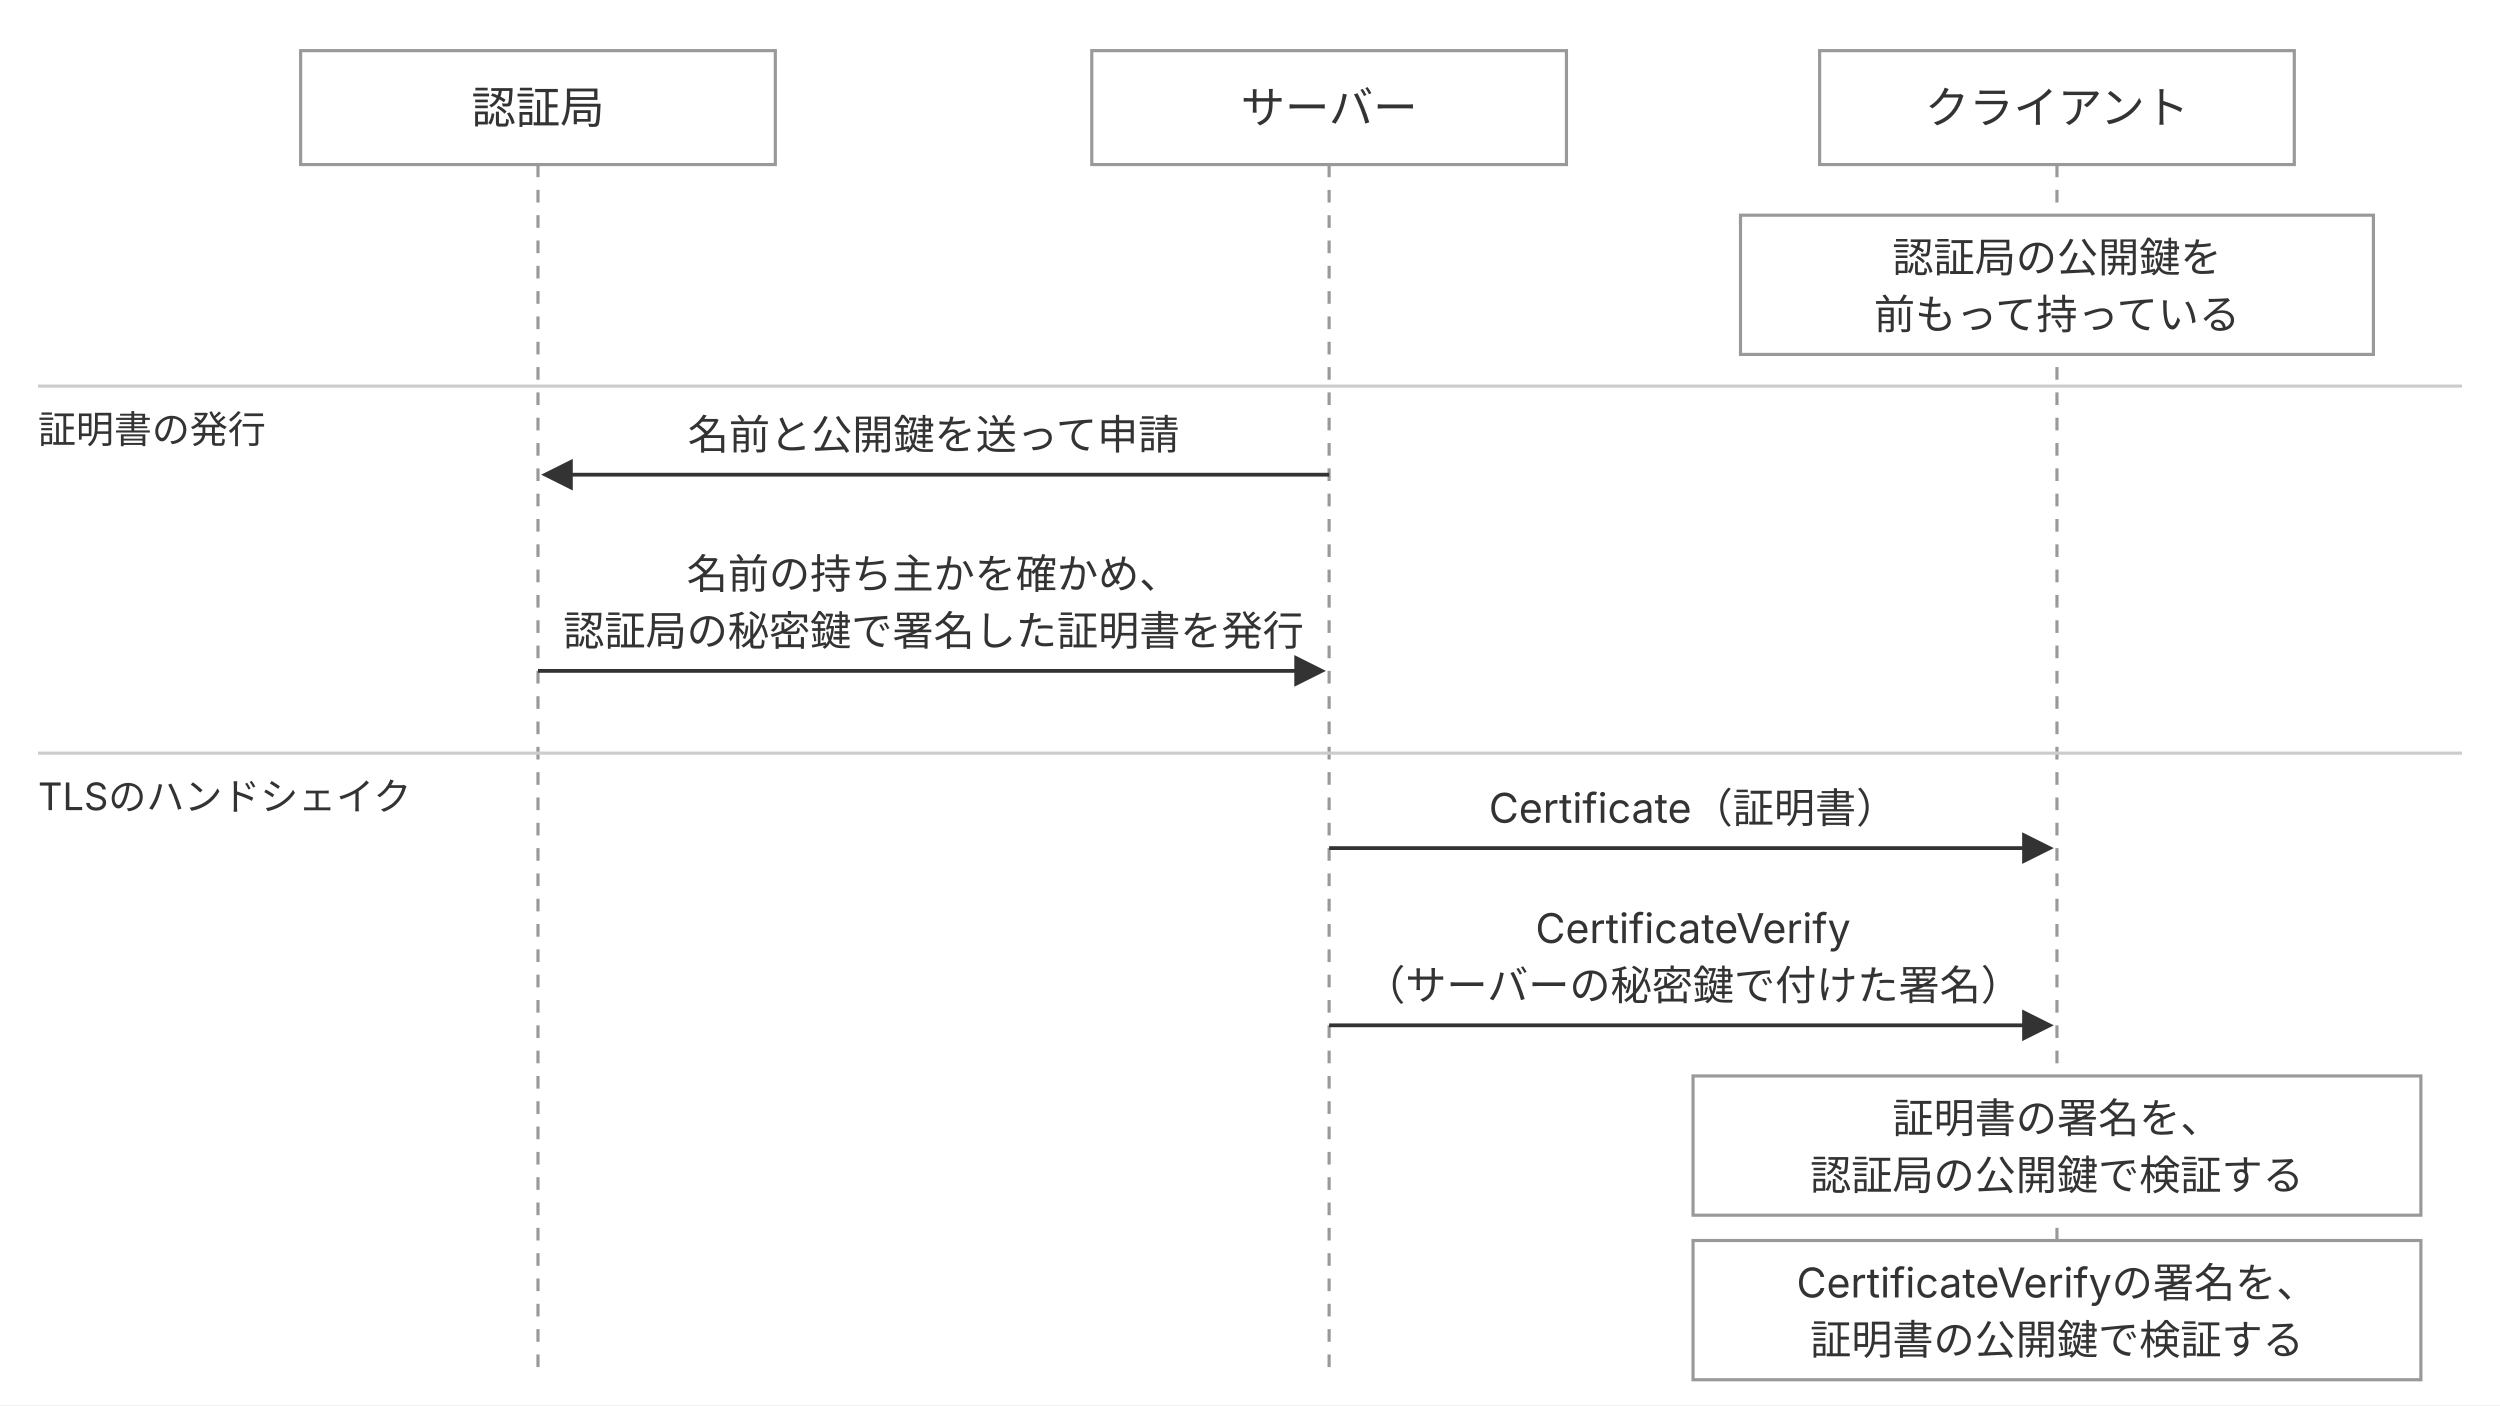
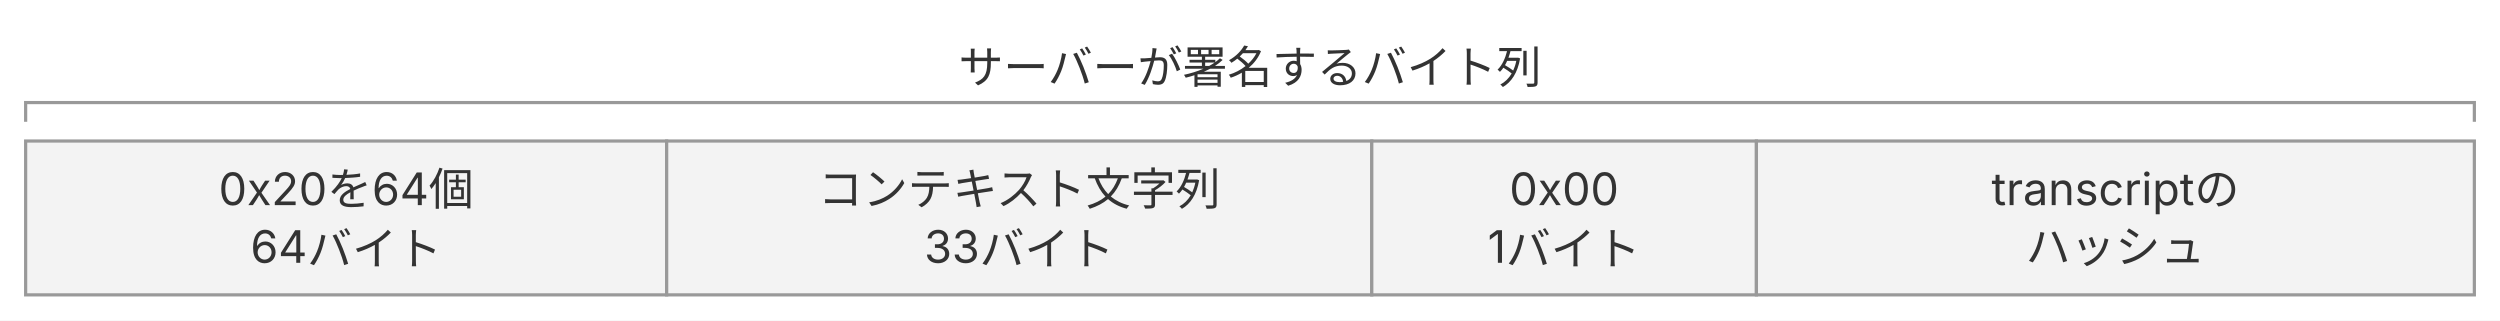
- <svg xmlns="http://www.w3.org/2000/svg" viewBox="0 0 790 444" width="790" height="444" font-family="-apple-system, BlinkMacSystemFont, 'Hiragino Sans', 'Hiragino Kaku Gothic ProN', 'Noto Sans JP', 'Yu Gothic', sans-serif" font-size="14">
-   <rect width="790" height="444" fill="#ffffff" />
-   <path d="M 170 52 V 432" fill="none" stroke="#999999" stroke-dasharray="4 4" />
-   <rect x="95.0" y="16" width="150" height="36" fill="#ffffff" stroke="#999999" />
-   <text x="170" y="39.0" fill="#333333" text-anchor="middle">認証局</text>
-   <path d="M 420 52 V 432" fill="none" stroke="#999999" stroke-dasharray="4 4" />
-   <rect x="345.0" y="16" width="150" height="36" fill="#ffffff" stroke="#999999" />
-   <text x="420" y="39.0" fill="#333333" text-anchor="middle">サーバー</text>
-   <path d="M 650 52 V 432" fill="none" stroke="#999999" stroke-dasharray="4 4" />
-   <rect x="575.0" y="16" width="150" height="36" fill="#ffffff" stroke="#999999" />
-   <text x="650" y="39.0" fill="#333333" text-anchor="middle">クライアント</text>
-   <rect x="550.0" y="68" width="200" height="44" fill="#ffffff" stroke="#999999" />
-   <text x="650" y="86.0" fill="#333333" text-anchor="middle" font-size="13">認証局の公開鍵を</text>
-   <text x="650" y="104.0" fill="#333333" text-anchor="middle" font-size="13">前もって持っている</text>
-   <path d="M 12 122 H 778" fill="none" stroke="#cccccc" />
-   <text x="12" y="140" fill="#333333" font-size="12">証明書の発行</text>
-   <path d="M 12 238 H 778" fill="none" stroke="#cccccc" />
-   <text x="12" y="256" fill="#333333" font-size="12">TLSのハンドシェイク</text>
-   <path d="M 420 150 H 179" fill="none" stroke="#333333" stroke-width="1.2" />
-   <path d="M 171 150 L 181 145 L 181 155 Z" fill="#333333" />
-   <text x="295.0" y="142" fill="#333333" text-anchor="middle" font-size="13">名前と公開鍵を送って申請</text>
-   <path d="M 170 212 H 411" fill="none" stroke="#333333" stroke-width="1.2" />
-   <path d="M 419 212 L 409 207 L 409 217 Z" fill="#333333" />
-   <text x="295.0" y="204" fill="#333333" text-anchor="middle" font-size="13">認証局の秘密鍵で署名した証明書を発行</text>
-   <text x="295.0" y="186" fill="#333333" text-anchor="middle" font-size="13">名前の持ち主かを確かめ、</text>
-   <path d="M 420 268 H 641" fill="none" stroke="#333333" stroke-width="1.2" />
-   <path d="M 649 268 L 639 263 L 639 273 Z" fill="#333333" />
-   <text x="535.0" y="260" fill="#333333" text-anchor="middle" font-size="13">Certificate（証明書）</text>
-   <path d="M 420 324 H 641" fill="none" stroke="#333333" stroke-width="1.2" />
-   <path d="M 649 324 L 639 319 L 639 329 Z" fill="#333333" />
-   <text x="535.0" y="316" fill="#333333" text-anchor="middle" font-size="13">（サーバーの秘密鍵で付けた署名）</text>
-   <text x="535.0" y="298" fill="#333333" text-anchor="middle" font-size="13">CertificateVerify</text>
-   <rect x="535.0" y="340" width="230" height="44" fill="#ffffff" stroke="#999999" />
-   <text x="650" y="358.0" fill="#333333" text-anchor="middle" font-size="13">証明書の署名を、</text>
-   <text x="650" y="376.0" fill="#333333" text-anchor="middle" font-size="13">認証局の公開鍵で検証する</text>
-   <rect x="535.0" y="392" width="230" height="44" fill="#ffffff" stroke="#999999" />
-   <text x="650" y="410.0" fill="#333333" text-anchor="middle" font-size="13">CertificateVerifyの署名を、</text>
-   <text x="650" y="428.0" fill="#333333" text-anchor="middle" font-size="13">証明書の公開鍵で検証する</text>
+ <svg xmlns="http://www.w3.org/2000/svg" viewBox="0 0 780 100" width="780" height="100" font-family="-apple-system, BlinkMacSystemFont, 'Hiragino Sans', 'Hiragino Kaku Gothic ProN', 'Noto Sans JP', 'Yu Gothic', sans-serif" font-size="14">
+   <rect width="780" height="100" fill="#ffffff" />
+   <rect x="8.0" y="44" width="200.0" height="48" fill="#f3f3f3" stroke="#999999" />
+   <text x="108.0" y="64.0" fill="#333333" text-anchor="middle">0x20を64個</text>
+   <text x="108.0" y="82.0" fill="#333333" text-anchor="middle">64バイト</text>
+   <rect x="208.0" y="44" width="220.0" height="48" fill="#f3f3f3" stroke="#999999" />
+   <text x="318.0" y="64.0" fill="#333333" text-anchor="middle">コンテキスト文字列</text>
+   <text x="318.0" y="82.0" fill="#333333" text-anchor="middle">33バイト</text>
+   <rect x="428.0" y="44" width="120.0" height="48" fill="#f3f3f3" stroke="#999999" />
+   <text x="488.0" y="64.0" fill="#333333" text-anchor="middle">0x00</text>
+   <text x="488.0" y="82.0" fill="#333333" text-anchor="middle">1バイト</text>
+   <rect x="548.0" y="44" width="224.0" height="48" fill="#f3f3f3" stroke="#999999" />
+   <text x="660.0" y="64.0" fill="#333333" text-anchor="middle">transcriptの</text>
+   <text x="660.0" y="82.0" fill="#333333" text-anchor="middle">ハッシュ</text>
+   <path d="M 8 38 V 32 H 772 V 38" fill="none" stroke="#999999" />
+   <text x="390.0" y="26" fill="#333333" text-anchor="middle">サーバーが署名するバイト列</text>
</svg>
